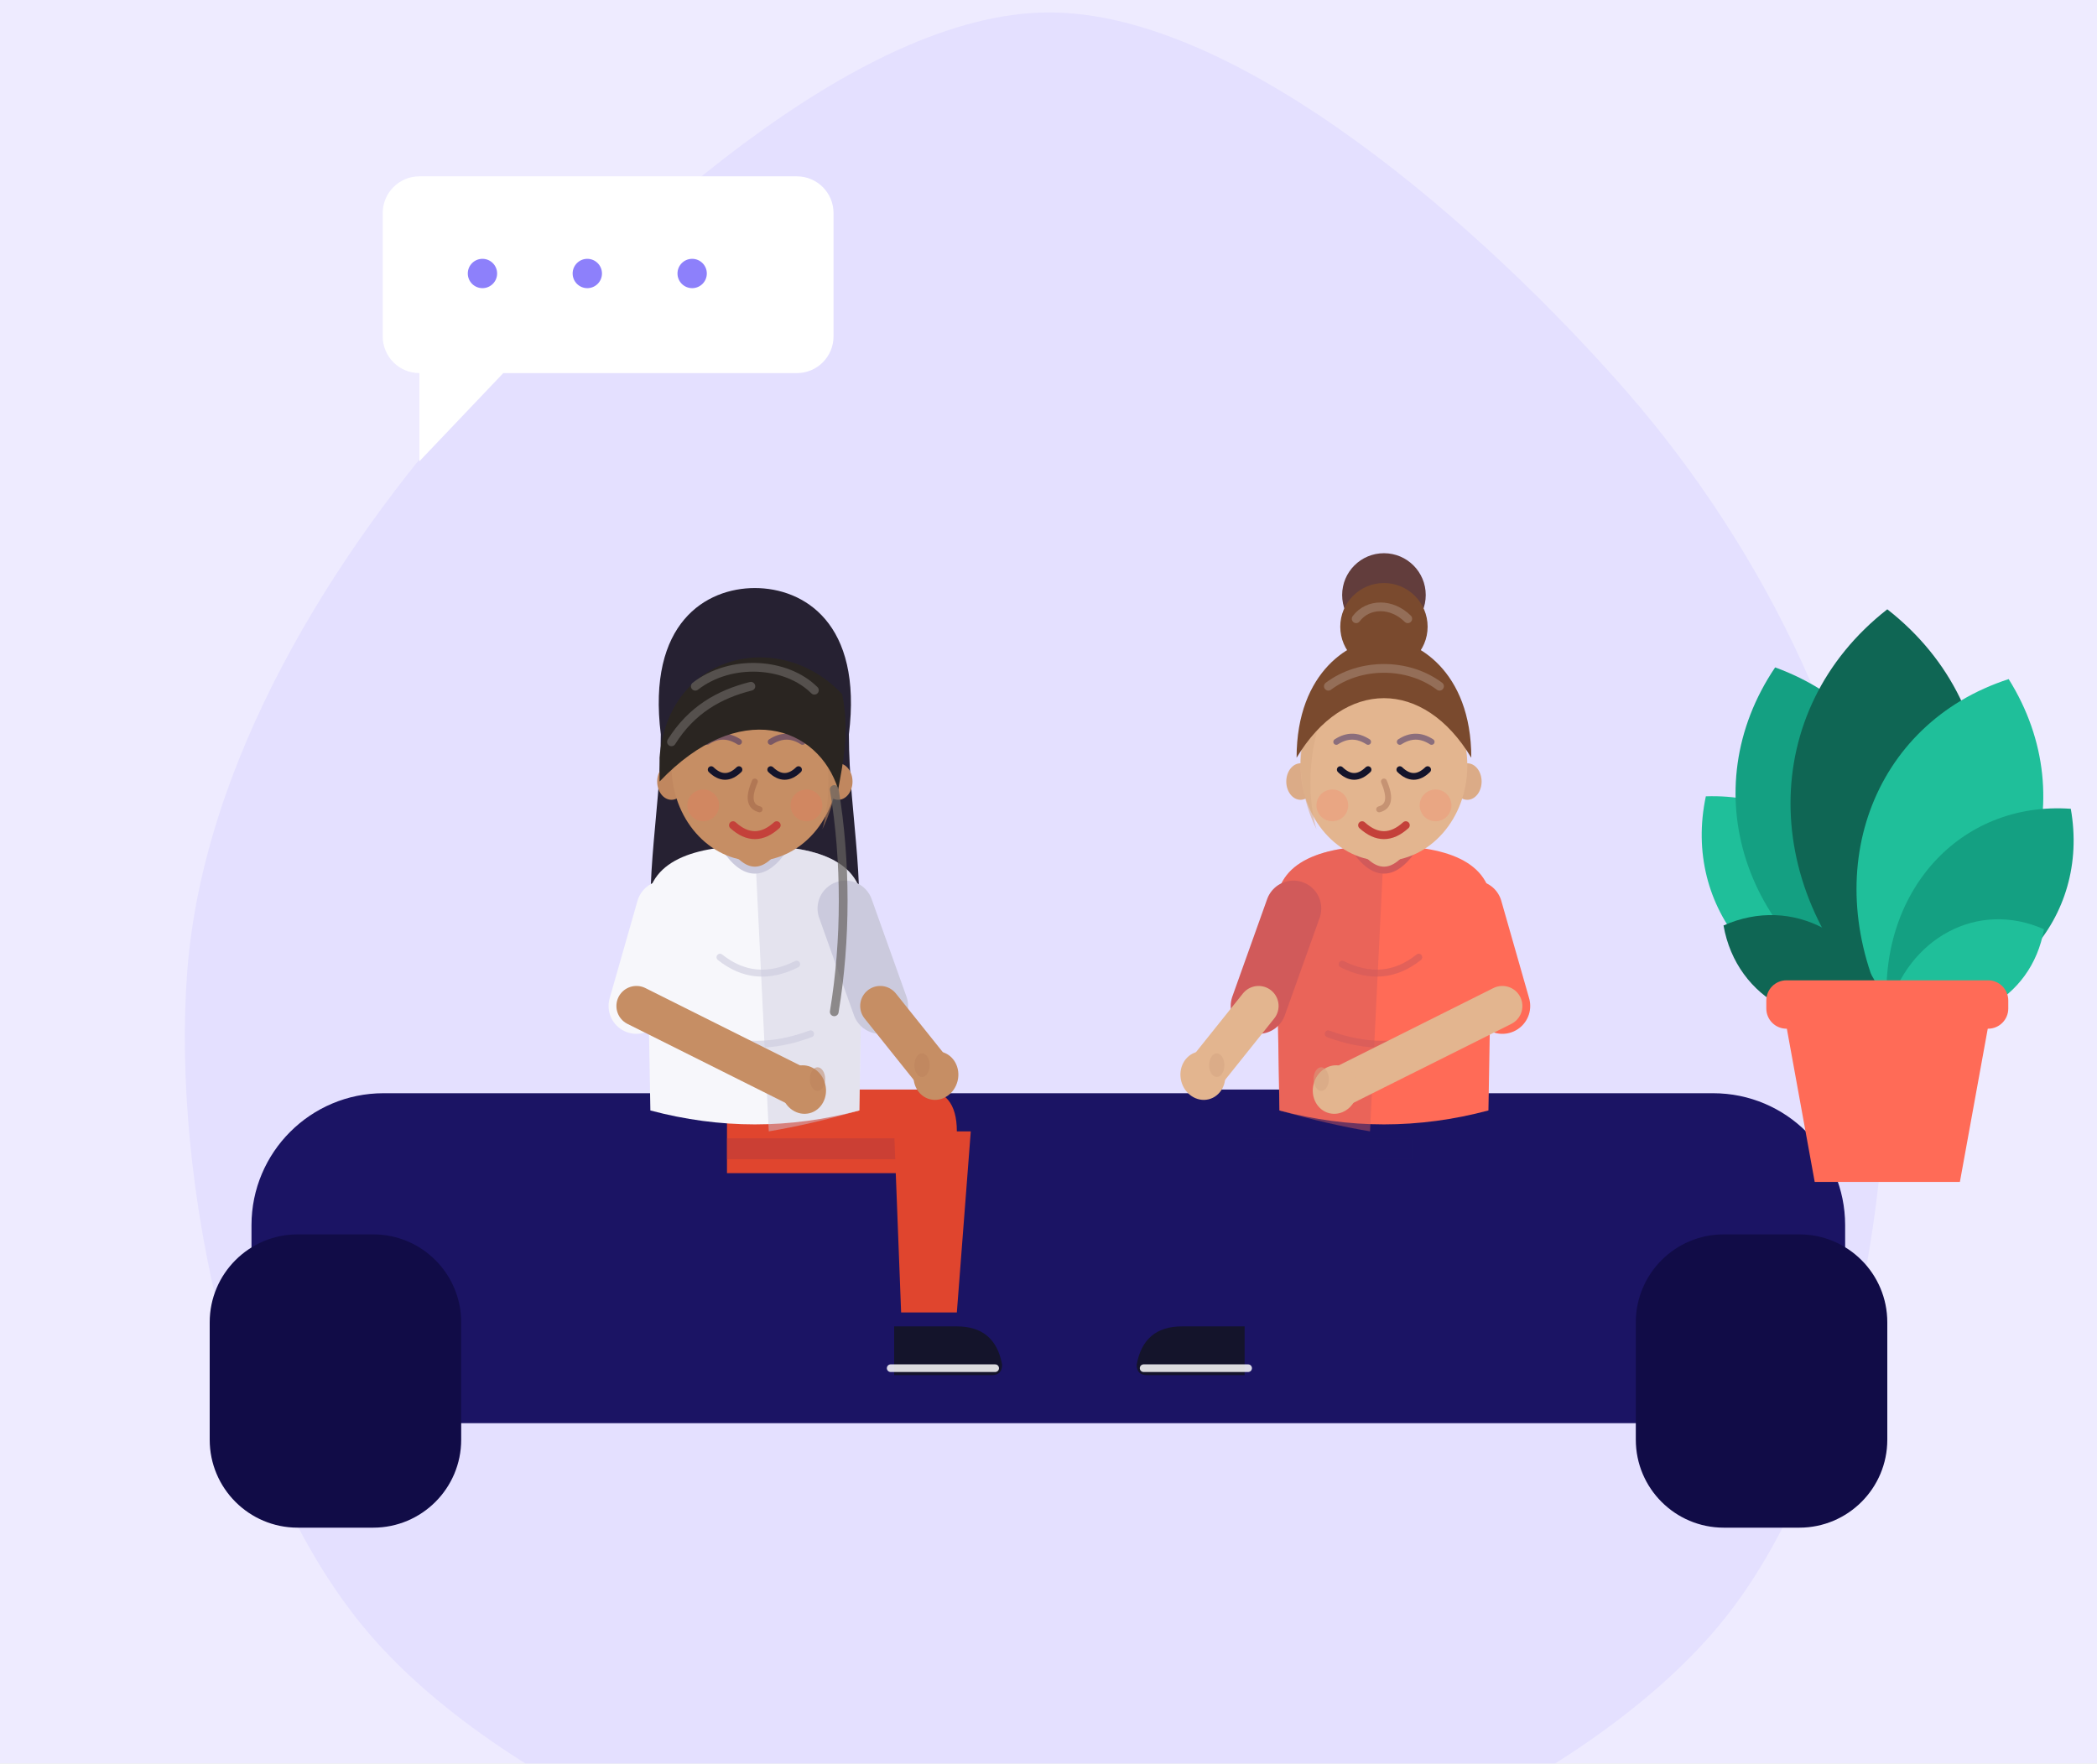
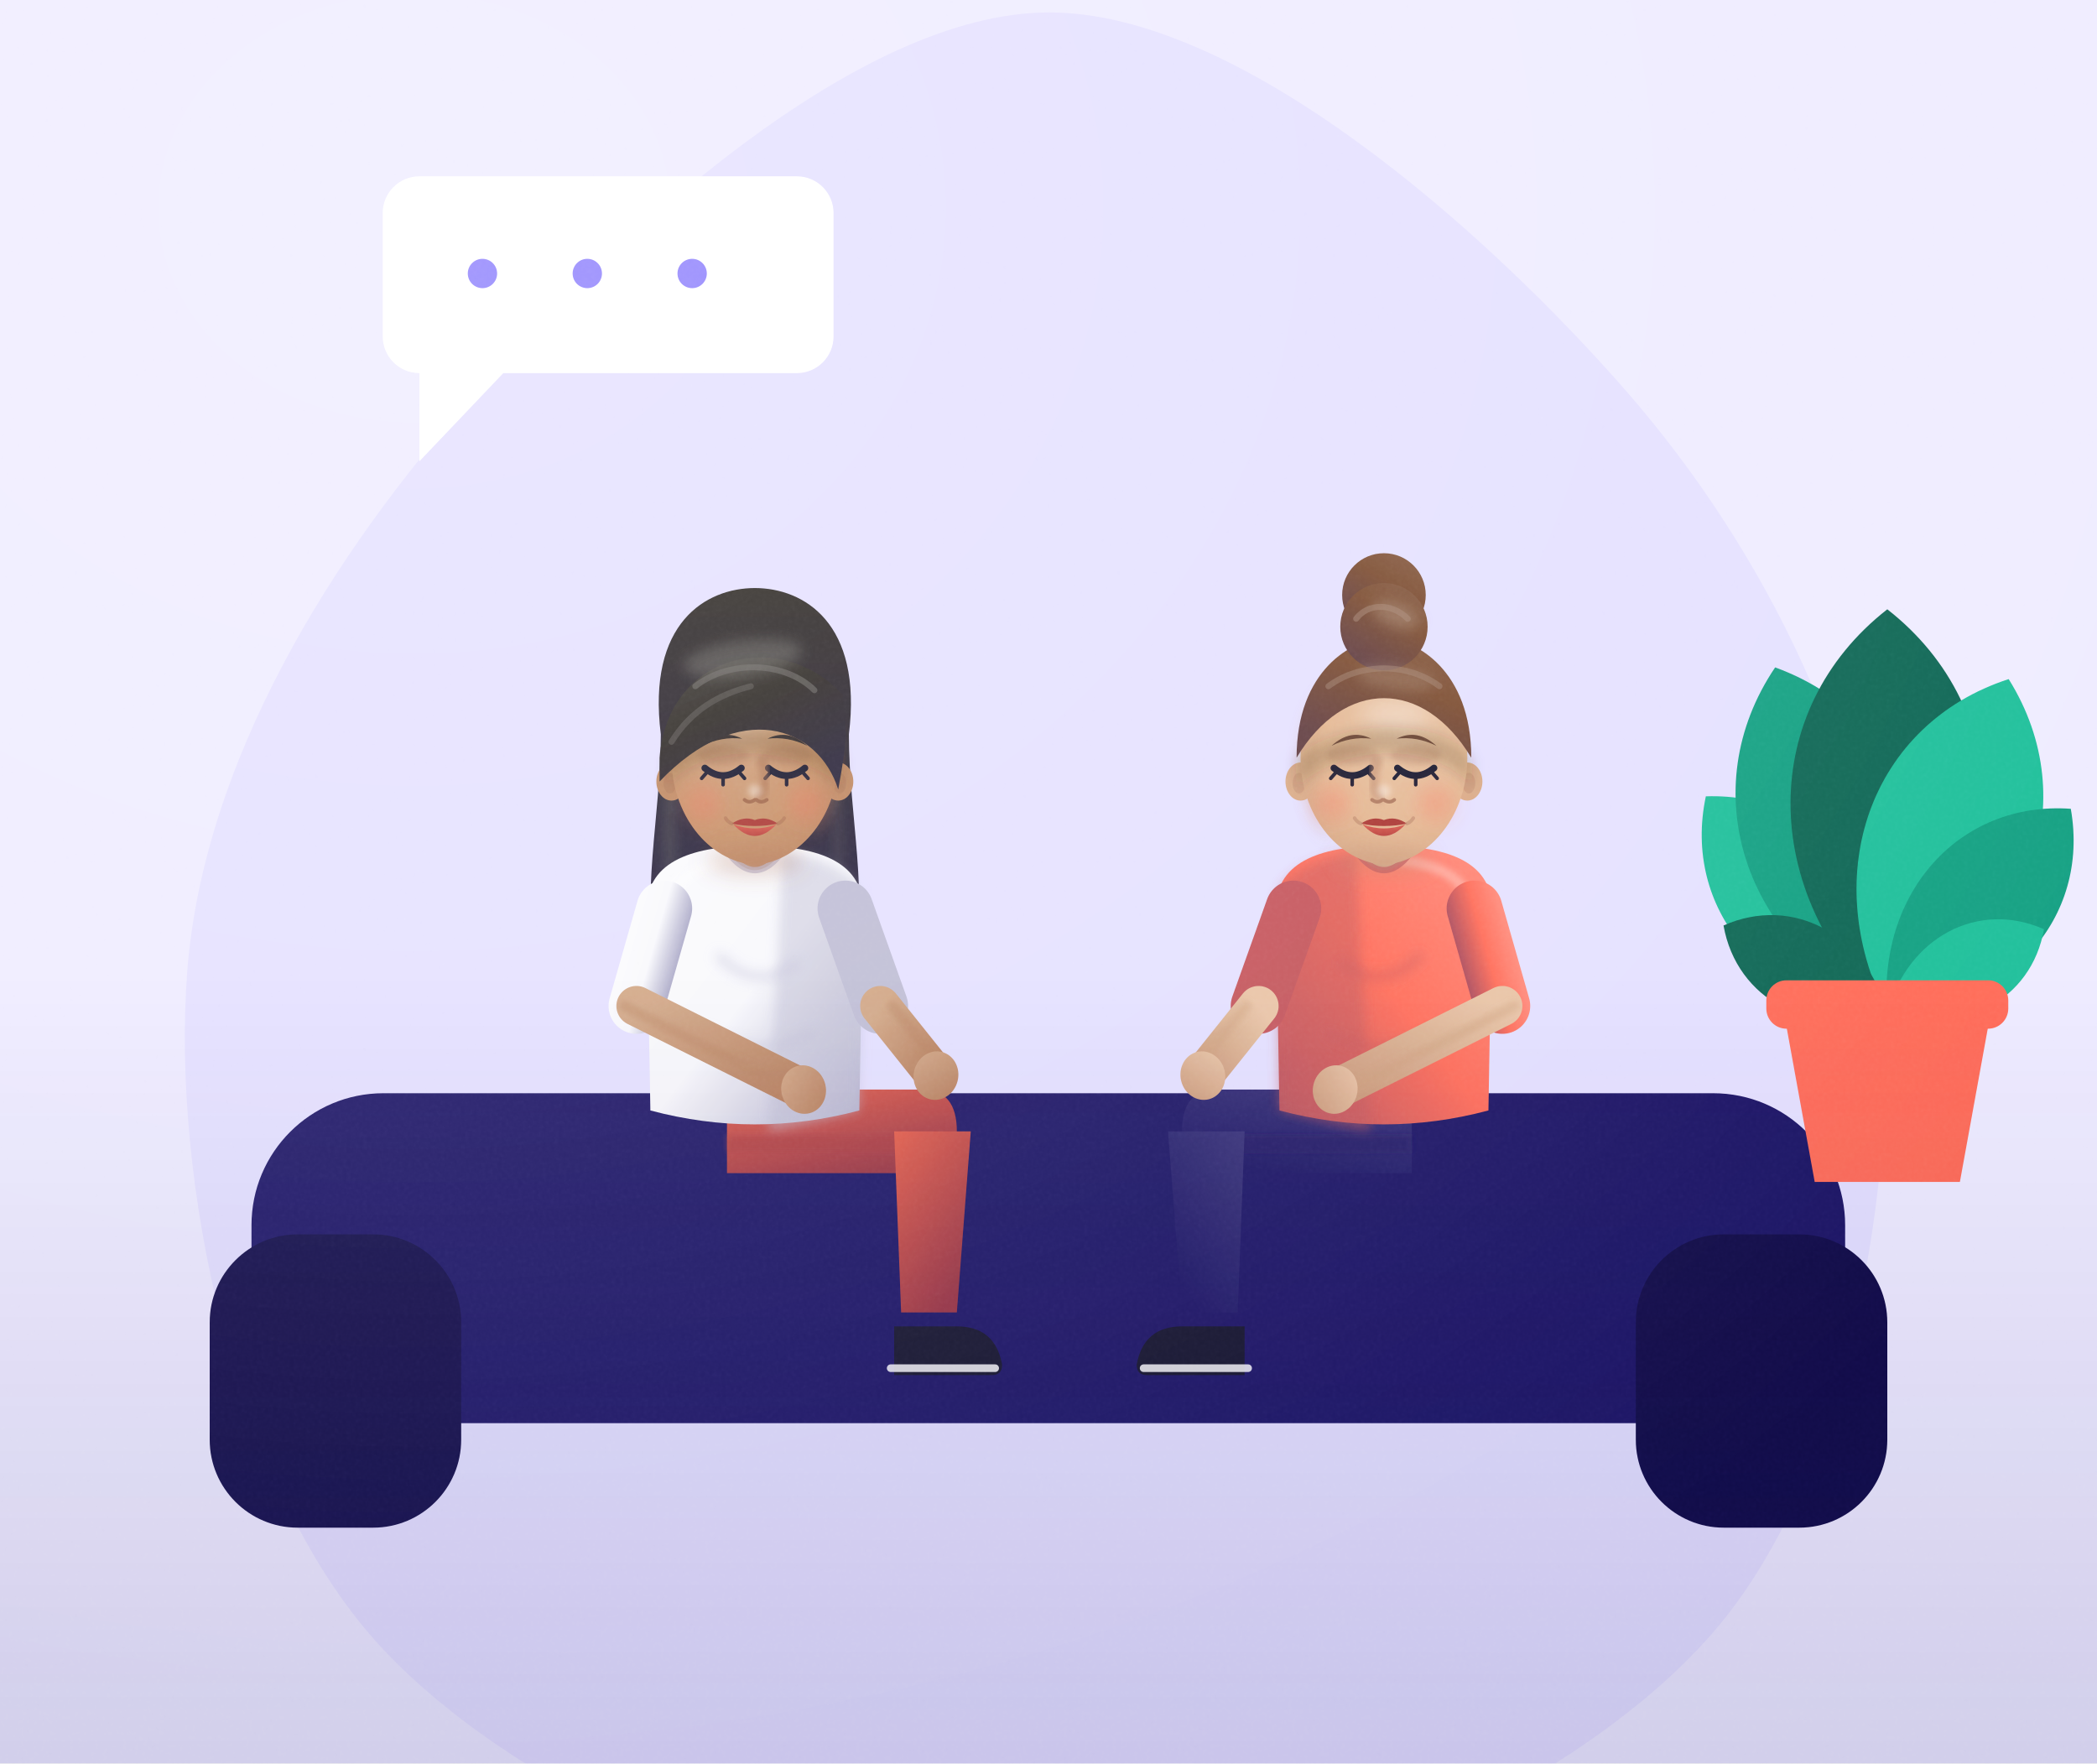
<svg xmlns="http://www.w3.org/2000/svg" viewBox="0 0 572 481" width="572" height="481" preserveAspectRatio="xMidYMid slice">
+   <defs>
+     <filter id="b1" x="-60%" y="-60%" width="220%" height="220%">
+       <feGaussianBlur stdDeviation="0.8" />
+     </filter>
+     <filter id="b2" x="-60%" y="-60%" width="220%" height="220%">
+       <feGaussianBlur stdDeviation="1.6" />
+     </filter>
+     <filter id="b3" x="-60%" y="-60%" width="220%" height="220%">
+       <feGaussianBlur stdDeviation="2.6" />
+     </filter>
+     <filter id="b5" x="-60%" y="-60%" width="220%" height="220%">
+       <feGaussianBlur stdDeviation="4.5" />
+     </filter>
+     <filter id="b8" x="-60%" y="-60%" width="220%" height="220%">
+       <feGaussianBlur stdDeviation="8" />
+     </filter>
+     <radialGradient id="pgl" cx="0.2" cy="0.12" r="0.95">
+       <stop offset="0" stop-color="#ffffff" stop-opacity="0.2" />
+       <stop offset="1" stop-color="#ffffff" stop-opacity="0" />
+     </radialGradient>
+     <linearGradient id="pvg" x1="0" y1="0.55" x2="0" y2="1">
+       <stop offset="0" stop-color="#1b1464" stop-opacity="0" />
+       <stop offset="1" stop-color="#1b1464" stop-opacity="0.14" />
+     </linearGradient>
+     <filter id="pgr" x="0" y="0" width="100%" height="100%">
+       <feTurbulence type="fractalNoise" baseFrequency="0.9" numOctaves="2" seed="7" />
+       <feColorMatrix type="saturate" values="0" />
+     </filter>
+   </defs>
  <rect x="0" y="0" width="572" height="481" rx="0" fill="#eeebff" />
  <path d="M513.9 264.6C517.8 321 505 402.1 467 445.6C429.1 489.1 346.7 525.2 286 525.6C225.3 526 141.8 491.4 102.7 447.9C63.5 404.4 46.7 321.2 51.1 264.6C55.6 207.9 90.1 151.4 129.3 107.8C168.4 64.3 233.6 3.5 286 3.4C338.4 3.2 405.7 63.3 443.7 106.8C481.7 150.4 510 208.1 513.9 264.6Z" fill="#e4e0ff" />
  <rect x="68.6" y="298.2" width="434.7" height="90" rx="36" fill="#1b1464" />
  <rect x="57.2" y="336.7" width="68.6" height="80" rx="24" fill="#110c47" />
  <rect x="446.2" y="336.7" width="68.6" height="80" rx="24" fill="#110c47" />
  <g transform="translate(205.9 194.6) scale(0.95 0.95)">
-     <path d="M-27 6C-31-26-14-36 0-36S31-26 27 6C27 30 33 52 28 76C16 80-16 80-28 76C-33 52-27 30-27 6Z" fill="#262132" />
-     <path d="M-8 108h56q10 0 10 12v8q0 4-4 4H-8z" fill="#e0452e" />
-     <path d="M-8 128h60v-6H-8z" fill="#b53a3a" opacity="0.5" />
-     <path d="M40 120h22l-4 52H42z" fill="#e0452e" />
+     <defs>
+       <linearGradient id="t240" x1="0" y1="0" x2="1" y2="1">
+         <stop offset="0" stop-color="#f9f9fc" />
+         <stop offset="0.5" stop-color="#f7f7fb" />
+         <stop offset="1" stop-color="#acaac8" />
+       </linearGradient>
+       <linearGradient id="b241" x1="0" y1="0" x2="0.6" y2="1">
+         <stop offset="0" stop-color="#e45b47" />
+         <stop offset="1" stop-color="#993341" />
+       </linearGradient>
+       <linearGradient id="k242" x1="0" y1="0" x2="1" y2="1">
+         <stop offset="0" stop-color="#d1a583" />
+         <stop offset="1" stop-color="#b37956" />
+       </linearGradient>
+       <linearGradient id="d243" x1="0" y1="0" x2="0.5" y2="1">
+         <stop offset="0" stop-color="#f8f8fc" />
+         <stop offset="1" stop-color="#a3a1c2" />
+       </linearGradient>
+     </defs>
+     <defs>
+       <linearGradient id="h235" x1="0" y1="0" x2="0.6" y2="1">
+         <stop offset="0" stop-color="#3f3b37" />
+         <stop offset="0.45" stop-color="#2a2521" />
+         <stop offset="1" stop-color="#262035" />
+       </linearGradient>
+       <linearGradient id="hl236" x1="0" y1="0" x2="0" y2="1">
+         <stop offset="0" stop-color="#2a2521" />
+         <stop offset="1" stop-color="#231d43" />
+       </linearGradient>
+     </defs>
+     <path d="M-27 6C-31-26-14-36 0-36S31-26 27 6C27 30 33 52 28 76C16 80-16 80-28 76C-33 52-27 30-27 6Z" fill="url(#hl236)" />
+     <g filter="url(#b2)">
+       <path d="M-23 12C-26 34-24 56-21 72" stroke="#726f6c" stroke-width="3.2" fill="none" opacity="0.32" />
+       <path d="M22 14C25 36 24 56 21 70" stroke="#726f6c" stroke-width="2.4" fill="none" opacity="0.25" />
+     </g>
+     <path d="M-8 108h56q10 0 10 12v8q0 4-4 4H-8z" fill="url(#b241)" />
+     <g filter="url(#b1)">
+       <path d="M-8 126h60v-5H-8z" fill="#a9373d" opacity="0.5" />
+     </g>
+     <path d="M40 120h22l-4 52H42z" fill="url(#b241)" />
    <path d="M40 176h18q11 0 13 11q0 3-3 3h-28z" fill="#14142b" />
+     <g filter="url(#b1)">
+       <path d="M46 179h12" stroke="#8a8a95" stroke-width="2" opacity="0.5" />
+     </g>
    <path d="M39 188h30" stroke="#fff" stroke-width="2.2" stroke-linecap="round" opacity="0.85" />
-     <path d="M-7 26h14v16Q0 48 -7 42Z" fill="#c68e64" />
-     <path d="M-7 36Q0 44 7 36V42Q0 48 -7 42Z" fill="#bb825c" opacity="0.6" />
-     <path d="M-31 56C-31 42-17 38 0 38S31 42 31 56L30 114Q0 122 -30 114Z" fill="#f7f7fb" />
-     <path d="M0 38C17 38 31 42 31 56L30 114Q16 118 4 120Z" fill="#cbcadd" opacity="0.45" />
-     <path d="M-10 70Q0 78 12 72M-14 92Q0 98 16 92" stroke="#cbcadd" stroke-width="2" fill="none" stroke-linecap="round" opacity="0.6" />
-     <path d="M-9 38Q0 52 9 38" fill="#c68e64" />
-     <path d="M-9 38Q0 52 9 38" stroke="#cbcadd" stroke-width="2" fill="none" />
-     <path d="M-26 56L-34 84" stroke="#f7f7fb" stroke-width="16" stroke-linecap="round" fill="none" />
-     <path d="M-34 84L14 108" stroke="#c68e64" stroke-width="11.5" stroke-linecap="round" fill="none" />
-     <path d="M-34 84L-10 96" stroke="#f7f7fb" stroke-width="15" stroke-linecap="round" fill="none" opacity="0" />
-     <ellipse cx="14" cy="108" rx="6.4" ry="7" fill="#c68e64" transform="rotate(-14 14 108)" />
-     <ellipse cx="18" cy="105" rx="2.2" ry="3.4" fill="#bb825c" opacity="0.5" />
-     <path d="M26 56L36 84" stroke="#cbcadd" stroke-width="16" stroke-linecap="round" fill="none" />
-     <path d="M36 84L52 104" stroke="#c68e64" stroke-width="11.5" stroke-linecap="round" fill="none" />
-     <path d="M36 84L44 94" stroke="#cbcadd" stroke-width="15" stroke-linecap="round" fill="none" opacity="0" />
-     <ellipse cx="52" cy="104" rx="6.4" ry="7" fill="#c68e64" transform="rotate(14 52 104)" />
-     <ellipse cx="48" cy="101" rx="2.2" ry="3.4" fill="#bb825c" opacity="0.5" />
+     <path d="M-7 26h14v16Q0 48 -7 42Z" fill="url(#k242)" />
+     <g filter="url(#b1)">
+       <path d="M-7 34Q0 46 7 34V44Q0 50 -7 44Z" fill="#b77d58" opacity="0.55" />
+     </g>
+     <path d="M-31 56C-31 42-17 38 0 38S31 42 31 56L30 114Q0 122 -30 114Z" fill="url(#t240)" />
+     <g filter="url(#b2)">
+       <path d="M8 40C26 42 31 50 31 56L30 114Q16 118 4 120Z" fill="#bebcd4" opacity="0.5" />
+       <path d="M-10 70Q0 80 12 72M-14 92Q0 100 16 92" stroke="#bebcd4" stroke-width="3" fill="none" stroke-linecap="round" opacity="0.4" />
+     </g>
+     <g filter="url(#b1)">
+       <path d="M-24 52C-20 44-8 42 0 42" stroke="#fbfbfd" stroke-width="3" fill="none" opacity="0.6" />
+     </g>
+     <path d="M-9 38Q0 52 9 38" fill="url(#k242)" />
+     <path d="M-9 38Q0 52 9 38" stroke="#bebcd4" stroke-width="1.8" fill="none" opacity="0.8" />
+     <path d="M-26 56L-34 84" stroke="url(#t240)" stroke-width="16" stroke-linecap="round" fill="none" />
+     <path d="M-34 84L14 108" stroke="url(#k242)" stroke-width="11.5" stroke-linecap="round" fill="none" />
+     <g filter="url(#b1)">
+       <path d="M-34 84L14 108" stroke="#b77d58" stroke-width="3" stroke-linecap="round" fill="none" opacity="0.4" transform="translate(-3.5 0)" />
+     </g>
+     <ellipse cx="14" cy="108" rx="6.4" ry="7" fill="url(#k242)" transform="rotate(-14 14 108)" />
+     <path d="M26 56L36 84" stroke="#bebcd4" stroke-width="16" stroke-linecap="round" fill="none" />
+     <path d="M36 84L52 104" stroke="url(#k242)" stroke-width="11.5" stroke-linecap="round" fill="none" />
+     <g filter="url(#b1)">
+       <path d="M36 84L52 104" stroke="#b77d58" stroke-width="3" stroke-linecap="round" fill="none" opacity="0.4" transform="translate(3.5 0)" />
+     </g>
+     <ellipse cx="52" cy="104" rx="6.4" ry="7" fill="url(#k242)" transform="rotate(14 52 104)" />
    <g transform="translate(0 15) scale(1.14)">
-       <ellipse cx="-21" cy="4" rx="3.6" ry="4.6" fill="#c0875f" />
-       <ellipse cx="21" cy="4" rx="3.6" ry="4.6" fill="#c0875f" />
-       <ellipse cx="0" cy="0" rx="21" ry="24" fill="#c68e64" />
-       <path d="M10-22C22-18 24 2 17 16C20 6 19-12 10-22Z" fill="#be865e" opacity="0.55" />
-       <path d="M-12-6q4-2.6 8 0M4-6q4-2.6 8 0" stroke="#684b64" stroke-width="1.5" fill="none" stroke-linecap="round" opacity="0.8" />
-       <path d="M-11 1q3.5 3.4 7 0M4 1q3.5 3.4 7 0" stroke="#14142b" stroke-width="1.7" fill="none" stroke-linecap="round" />
-       <path d="M0 4q-2.6 6 1.2 7" stroke="#b17754" stroke-width="1.5" fill="none" stroke-linecap="round" />
-       <path d="M-5.5 15q5.5 5 11 0" stroke="#c4413a" stroke-width="2" fill="none" stroke-linecap="round" />
-       <circle cx="-13" cy="10" r="4" fill="#ff6b57" opacity="0.2" />
-       <circle cx="13" cy="10" r="4" fill="#ff6b57" opacity="0.2" />
-       <path d="M-24-2C-22-28 6-35 22-18C24-8 22 0 21 6C16-10-4-17-24 4Z" fill="#2a2521" />
-       <path d="M-15-20C-6-27 8-26 15-19" stroke="#66625f" stroke-width="2.2" fill="none" stroke-linecap="round" opacity="0.7" />
-       <path d="M-21-6C-16-14-9-18-1-20" stroke="#66625f" stroke-width="2.2" fill="none" stroke-linecap="round" opacity="0.7" />
-       <path d="M20 6C23 24 23 44 20 62" stroke="#66625f" stroke-width="2.2" fill="none" stroke-linecap="round" opacity="0.7" />
+       <defs>
+         <radialGradient id="s237" cx="0.38" cy="0.3" r="0.85">
+           <stop offset="0" stop-color="#cfa07d" />
+           <stop offset="0.6" stop-color="#c68e64" />
+           <stop offset="1" stop-color="#ba815b" />
+         </radialGradient>
+       </defs>
+       <ellipse cx="-21" cy="4" rx="3.8" ry="4.8" fill="#be865e" />
+       <ellipse cx="-21.4" cy="4.4" rx="1.6" ry="2.6" fill="#af7553" opacity="0.6" />
+       <ellipse cx="21" cy="4" rx="3.8" ry="4.8" fill="#be865e" />
+       <ellipse cx="21.4" cy="4.4" rx="1.6" ry="2.6" fill="#af7553" opacity="0.6" />
+       <path d="M-21-2C-21-18-11-24 0-24C11-24 21-18 21-2C21 12 12 24 0 25C-12 24-21 12-21-2Z" fill="url(#s237)" />
+       <g filter="url(#b2)">
+         <path d="M11-22C24-16 24 8 14 19C19 6 18-10 11-22Z" fill="#b77d58" opacity="0.38" />
+       </g>
+       <g filter="url(#b3)">
+         <ellipse cx="-3" cy="-13" rx="9" ry="4" fill="#fff" opacity="0.28" />
+         <ellipse cx="0" cy="24" rx="12" ry="3.6" fill="#a86d4d" opacity="0.3" />
+       </g>
+       <defs>
+         <radialGradient id="i238" cx="0.5" cy="0.5" r="0.5">
+           <stop offset="0" stop-color="#6b4a32" />
+           <stop offset="1" stop-color="#2a1810" />
+         </radialGradient>
+         <linearGradient id="l239" x1="0" y1="0" x2="0" y2="1">
+           <stop offset="0" stop-color="#d9584a" />
+           <stop offset="1" stop-color="#b73a36" />
+         </linearGradient>
+       </defs>
+       <g filter="url(#b1)">
+         <ellipse cx="-8" cy="-2.6" rx="6.4" ry="2.4" fill="#a86d4d" opacity="0.4" />
+         <ellipse cx="8" cy="-2.6" rx="6.4" ry="2.4" fill="#a86d4d" opacity="0.4" />
+       </g>
+       <path d="M-13.2-5Q-8.4-9.4-3.2-6.8Q-8.4-7.4-13.2-5Z" fill="#28222b" />
+       <path d="M3.2-6.8Q8.4-9.4 13.2-5Q8.4-7.4 3.2-6.8Z" fill="#28222b" />
+       <path d="M-12.6 0.6Q-8 4.4 -3.4 0.6" stroke="#14142b" stroke-width="1.7" fill="none" stroke-linecap="round" />
+       <path d="M-12 1.6l-1.4 1.6M-8 3l0 1.8M-4 1.6l1.4 1.6" stroke="#14142b" stroke-width="0.9" stroke-linecap="round" />
+       <path d="M3.4 0.6Q8 4.4 12.6 0.6" stroke="#14142b" stroke-width="1.7" fill="none" stroke-linecap="round" />
+       <path d="M4 1.6l-1.4 1.6M8 3l0 1.8M12 1.6l1.4 1.6" stroke="#14142b" stroke-width="0.9" stroke-linecap="round" />
+       <g filter="url(#b1)">
+         <path d="M1.8-1Q4 5.5 1 8" stroke="#a86d4d" stroke-width="2.6" fill="none" stroke-linecap="round" opacity="0.55" />
+       </g>
+       <g filter="url(#b1)">
+         <circle cx="0" cy="6.4" r="1.7" fill="#fff" opacity="0.4" />
+       </g>
+       <path d="M-2.6 8.6q1.2 1 2.6 0M0.4 8.6q1.2 1 2.6 0" stroke="#a06547" stroke-width="0.9" fill="none" stroke-linecap="round" />
+       <path d="M-5.8 14.6Q-2.8 12.6 0 13.7Q2.8 12.6 5.8 14.6Q0 15.8-5.8 14.6Z" fill="#a93430" />
+       <path d="M-5.4 14.8Q0 20.6 5.4 14.8Q0 16.8-5.4 14.8Z" fill="url(#l239)" />
+       <path d="M-5.8 14.6q-1-.4-1.6-1.4M5.8 14.6q1-.4 1.6-1.4" stroke="#a86d4d" stroke-width="0.9" fill="none" stroke-linecap="round" opacity="0.6" />
+       <g filter="url(#b3)">
+         <circle cx="-13" cy="9.5" r="4.4" fill="#ff6b57" opacity="0.32" />
+         <circle cx="13" cy="9.5" r="4.4" fill="#ff6b57" opacity="0.32" />
+       </g>
+       <g filter="url(#b2)">
+         <path d="M-22-2C-14-12 10-12 22-2L22 5C10-6-14-6-22 5Z" fill="#3a1d14" opacity="0.2" />
+       </g>
+       <path d="M-24-2C-22-28 6-35 22-18C24-8 22 0 21 6C16-10-4-17-24 4Z" fill="url(#h235)" />
+       <g filter="url(#b2)">
+         <ellipse cx="-3" cy="-27" rx="15" ry="4.5" fill="#726f6c" opacity="0.5" transform="rotate(-8 -3 -27)" />
+       </g>
+       <path d="M-15-20C-6-27 8-26 15-19" stroke="#726f6c" stroke-width="1.5" fill="none" stroke-linecap="round" opacity="0.55" />
+       <path d="M-21-6C-16-14-9-18-1-20" stroke="#726f6c" stroke-width="1.5" fill="none" stroke-linecap="round" opacity="0.4" />
    </g>
  </g>
  <g transform="translate(377.5 194.6) scale(-0.95 0.95)">
-     <circle cx="0" cy="-34" r="12" fill="#623d3c" />
-     <path d="M-8 108h56q10 0 10 12v8q0 4-4 4H-8z" fill="#1b1464" />
-     <path d="M-8 128h60v-6H-8z" fill="#1b1464" opacity="0.5" />
-     <path d="M40 120h22l-4 52H42z" fill="#1b1464" />
+     <defs>
+       <linearGradient id="t249" x1="0" y1="0" x2="1" y2="1">
+         <stop offset="0" stop-color="#ff8979" />
+         <stop offset="0.5" stop-color="#ff6b57" />
+         <stop offset="1" stop-color="#b14d5b" />
+       </linearGradient>
+       <linearGradient id="b250" x1="0" y1="0" x2="0.6" y2="1">
+         <stop offset="0" stop-color="#363077" />
+         <stop offset="1" stop-color="#1b1464" />
+       </linearGradient>
+       <linearGradient id="k251" x1="0" y1="0" x2="1" y2="1">
+         <stop offset="0" stop-color="#e9c4a5" />
+         <stop offset="1" stop-color="#c99776" />
+       </linearGradient>
+       <linearGradient id="d252" x1="0" y1="0" x2="0.5" y2="1">
+         <stop offset="0" stop-color="#ff8170" />
+         <stop offset="1" stop-color="#a84a5c" />
+       </linearGradient>
+     </defs>
+     <defs>
+       <linearGradient id="h244" x1="0" y1="0" x2="0.6" y2="1">
+         <stop offset="0" stop-color="#875c43" />
+         <stop offset="0.45" stop-color="#7a4a2e" />
+         <stop offset="1" stop-color="#5e3a3e" />
+       </linearGradient>
+       <linearGradient id="hl245" x1="0" y1="0" x2="0" y2="1">
+         <stop offset="0" stop-color="#7a4a2e" />
+         <stop offset="1" stop-color="#4b2f49" />
+       </linearGradient>
+     </defs>
+     <circle cx="0" cy="-34" r="12" fill="url(#h244)" />
+     <path d="M-8 108h56q10 0 10 12v8q0 4-4 4H-8z" fill="url(#b250)" />
+     <g filter="url(#b1)">
+       <path d="M-8 126h60v-5H-8z" fill="#1b1464" opacity="0.5" />
+     </g>
+     <path d="M40 120h22l-4 52H42z" fill="url(#b250)" />
    <path d="M40 176h18q11 0 13 11q0 3-3 3h-28z" fill="#14142b" />
+     <g filter="url(#b1)">
+       <path d="M46 179h12" stroke="#8a8a95" stroke-width="2" opacity="0.5" />
+     </g>
    <path d="M39 188h30" stroke="#fff" stroke-width="2.2" stroke-linecap="round" opacity="0.85" />
-     <path d="M-7 26h14v16Q0 48 -7 42Z" fill="#e3b58f" />
-     <path d="M-7 36Q0 44 7 36V42Q0 48 -7 42Z" fill="#d4a481" opacity="0.6" />
-     <path d="M-31 56C-31 42-17 38 0 38S31 42 31 56L30 114Q0 122 -30 114Z" fill="#ff6b57" />
-     <path d="M0 38C17 38 31 42 31 56L30 114Q16 118 4 120Z" fill="#d15a5a" opacity="0.45" />
-     <path d="M-10 70Q0 78 12 72M-14 92Q0 98 16 92" stroke="#d15a5a" stroke-width="2" fill="none" stroke-linecap="round" opacity="0.6" />
-     <path d="M-9 38Q0 52 9 38" fill="#e3b58f" />
-     <path d="M-9 38Q0 52 9 38" stroke="#d15a5a" stroke-width="2" fill="none" />
-     <path d="M-26 56L-34 84" stroke="#ff6b57" stroke-width="16" stroke-linecap="round" fill="none" />
-     <path d="M-34 84L14 108" stroke="#e3b58f" stroke-width="11.5" stroke-linecap="round" fill="none" />
-     <path d="M-34 84L-10 96" stroke="#ff6b57" stroke-width="15" stroke-linecap="round" fill="none" opacity="0" />
-     <ellipse cx="14" cy="108" rx="6.4" ry="7" fill="#e3b58f" transform="rotate(-14 14 108)" />
-     <ellipse cx="18" cy="105" rx="2.2" ry="3.4" fill="#d4a481" opacity="0.5" />
-     <path d="M26 56L36 84" stroke="#d15a5a" stroke-width="16" stroke-linecap="round" fill="none" />
-     <path d="M36 84L52 104" stroke="#e3b58f" stroke-width="11.5" stroke-linecap="round" fill="none" />
-     <path d="M36 84L44 94" stroke="#d15a5a" stroke-width="15" stroke-linecap="round" fill="none" opacity="0" />
-     <ellipse cx="52" cy="104" rx="6.4" ry="7" fill="#e3b58f" transform="rotate(14 52 104)" />
-     <ellipse cx="48" cy="101" rx="2.2" ry="3.4" fill="#d4a481" opacity="0.5" />
+     <path d="M-7 26h14v16Q0 48 -7 42Z" fill="url(#k251)" />
+     <g filter="url(#b1)">
+       <path d="M-7 34Q0 46 7 34V44Q0 50 -7 44Z" fill="#ce9d7b" opacity="0.55" />
+     </g>
+     <path d="M-31 56C-31 42-17 38 0 38S31 42 31 56L30 114Q0 122 -30 114Z" fill="url(#t249)" />
+     <g filter="url(#b2)">
+       <path d="M8 40C26 42 31 50 31 56L30 114Q16 118 4 120Z" fill="#c4545a" opacity="0.5" />
+       <path d="M-10 70Q0 80 12 72M-14 92Q0 100 16 92" stroke="#c4545a" stroke-width="3" fill="none" stroke-linecap="round" opacity="0.4" />
+     </g>
+     <g filter="url(#b1)">
+       <path d="M-24 52C-20 44-8 42 0 42" stroke="#ffbcb3" stroke-width="3" fill="none" opacity="0.6" />
+     </g>
+     <path d="M-9 38Q0 52 9 38" fill="url(#k251)" />
+     <path d="M-9 38Q0 52 9 38" stroke="#c4545a" stroke-width="1.8" fill="none" opacity="0.8" />
+     <path d="M-26 56L-34 84" stroke="url(#t249)" stroke-width="16" stroke-linecap="round" fill="none" />
+     <path d="M-34 84L14 108" stroke="url(#k251)" stroke-width="11.5" stroke-linecap="round" fill="none" />
+     <g filter="url(#b1)">
+       <path d="M-34 84L14 108" stroke="#ce9d7b" stroke-width="3" stroke-linecap="round" fill="none" opacity="0.4" transform="translate(-3.5 0)" />
+     </g>
+     <ellipse cx="14" cy="108" rx="6.4" ry="7" fill="url(#k251)" transform="rotate(-14 14 108)" />
+     <path d="M26 56L36 84" stroke="#c4545a" stroke-width="16" stroke-linecap="round" fill="none" />
+     <path d="M36 84L52 104" stroke="url(#k251)" stroke-width="11.5" stroke-linecap="round" fill="none" />
+     <g filter="url(#b1)">
+       <path d="M36 84L52 104" stroke="#ce9d7b" stroke-width="3" stroke-linecap="round" fill="none" opacity="0.4" transform="translate(3.5 0)" />
+     </g>
+     <ellipse cx="52" cy="104" rx="6.4" ry="7" fill="url(#k251)" transform="rotate(14 52 104)" />
    <g transform="translate(0 15) scale(1.14)">
-       <ellipse cx="-21" cy="4" rx="3.6" ry="4.6" fill="#dbab87" />
-       <ellipse cx="21" cy="4" rx="3.6" ry="4.6" fill="#dbab87" />
-       <ellipse cx="0" cy="0" rx="21" ry="24" fill="#e3b58f" />
-       <path d="M10-22C22-18 24 2 17 16C20 6 19-12 10-22Z" fill="#d9a985" opacity="0.55" />
-       <path d="M-12-6q4-2.6 8 0M4-6q4-2.6 8 0" stroke="#755c77" stroke-width="1.5" fill="none" stroke-linecap="round" opacity="0.8" />
-       <path d="M-11 1q3.5 3.4 7 0M4 1q3.5 3.4 7 0" stroke="#14142b" stroke-width="1.7" fill="none" stroke-linecap="round" />
-       <path d="M0 4q-2.6 6 1.2 7" stroke="#c69373" stroke-width="1.5" fill="none" stroke-linecap="round" />
-       <path d="M-5.5 15q5.5 5 11 0" stroke="#c4413a" stroke-width="2" fill="none" stroke-linecap="round" />
-       <circle cx="-13" cy="10" r="4" fill="#ff6b57" opacity="0.2" />
-       <circle cx="13" cy="10" r="4" fill="#ff6b57" opacity="0.2" />
-       <path d="M-22-2C-22-24-8-32 0-32S22-24 22-2C16-12 8-17 0-17S-16-12-22-2Z" fill="#7a4a2e" />
-       <circle cx="0" cy="-35" r="11" fill="#7a4a2e" />
-       <path d="M-6-37C-2-41 4-41 7-37" stroke="#9f7d69" stroke-width="2.2" fill="none" stroke-linecap="round" opacity="0.7" />
-       <path d="M-14-20C-6-26 6-26 14-20" stroke="#9f7d69" stroke-width="2.2" fill="none" stroke-linecap="round" opacity="0.7" />
+       <defs>
+         <radialGradient id="s246" cx="0.38" cy="0.3" r="0.85">
+           <stop offset="0" stop-color="#e7c1a1" />
+           <stop offset="0.6" stop-color="#e3b58f" />
+           <stop offset="1" stop-color="#d2a17f" />
+         </radialGradient>
+       </defs>
+       <ellipse cx="-21" cy="4" rx="3.8" ry="4.8" fill="#d9a985" />
+       <ellipse cx="-21.4" cy="4.4" rx="1.6" ry="2.6" fill="#c49071" opacity="0.6" />
+       <ellipse cx="21" cy="4" rx="3.8" ry="4.8" fill="#d9a985" />
+       <ellipse cx="21.4" cy="4.4" rx="1.6" ry="2.6" fill="#c49071" opacity="0.6" />
+       <path d="M-21-2C-21-18-11-24 0-24C11-24 21-18 21-2C21 12 12 24 0 25C-12 24-21 12-21-2Z" fill="url(#s246)" />
+       <g filter="url(#b2)">
+         <path d="M11-22C24-16 24 8 14 19C19 6 18-10 11-22Z" fill="#ce9d7b" opacity="0.38" />
+       </g>
+       <g filter="url(#b3)">
+         <ellipse cx="-3" cy="-13" rx="9" ry="4" fill="#fff" opacity="0.28" />
+         <ellipse cx="0" cy="24" rx="12" ry="3.6" fill="#b98467" opacity="0.3" />
+       </g>
+       <defs>
+         <radialGradient id="i247" cx="0.5" cy="0.5" r="0.5">
+           <stop offset="0" stop-color="#6b4a32" />
+           <stop offset="1" stop-color="#2a1810" />
+         </radialGradient>
+         <linearGradient id="l248" x1="0" y1="0" x2="0" y2="1">
+           <stop offset="0" stop-color="#d9584a" />
+           <stop offset="1" stop-color="#b73a36" />
+         </linearGradient>
+       </defs>
+       <g filter="url(#b1)">
+         <ellipse cx="-8" cy="-2.6" rx="6.4" ry="2.4" fill="#b98467" opacity="0.4" />
+         <ellipse cx="8" cy="-2.6" rx="6.4" ry="2.4" fill="#b98467" opacity="0.4" />
+       </g>
+       <path d="M-13.2-5Q-8.4-9.4-3.2-6.8Q-8.4-7.4-13.2-5Z" fill="#6c4236" />
+       <path d="M3.2-6.8Q8.4-9.4 13.2-5Q8.4-7.4 3.2-6.8Z" fill="#6c4236" />
+       <path d="M-12.6 0.6Q-8 4.4 -3.4 0.6" stroke="#14142b" stroke-width="1.7" fill="none" stroke-linecap="round" />
+       <path d="M-12 1.6l-1.4 1.6M-8 3l0 1.8M-4 1.6l1.4 1.6" stroke="#14142b" stroke-width="0.9" stroke-linecap="round" />
+       <path d="M3.4 0.6Q8 4.4 12.6 0.6" stroke="#14142b" stroke-width="1.7" fill="none" stroke-linecap="round" />
+       <path d="M4 1.6l-1.4 1.6M8 3l0 1.8M12 1.6l1.4 1.6" stroke="#14142b" stroke-width="0.9" stroke-linecap="round" />
+       <g filter="url(#b1)">
+         <path d="M1.8-1Q4 5.5 1 8" stroke="#b98467" stroke-width="2.6" fill="none" stroke-linecap="round" opacity="0.55" />
+       </g>
+       <g filter="url(#b1)">
+         <circle cx="0" cy="6.4" r="1.7" fill="#fff" opacity="0.4" />
+       </g>
+       <path d="M-2.6 8.6q1.2 1 2.6 0M0.4 8.6q1.2 1 2.6 0" stroke="#af785d" stroke-width="0.9" fill="none" stroke-linecap="round" />
+       <path d="M-5.8 14.6Q-2.8 12.6 0 13.7Q2.8 12.6 5.8 14.6Q0 15.8-5.8 14.6Z" fill="#a93430" />
+       <path d="M-5.4 14.8Q0 20.6 5.4 14.8Q0 16.8-5.4 14.8Z" fill="url(#l248)" />
+       <path d="M-5.8 14.6q-1-.4-1.6-1.4M5.8 14.6q1-.4 1.6-1.4" stroke="#b98467" stroke-width="0.9" fill="none" stroke-linecap="round" opacity="0.6" />
+       <g filter="url(#b3)">
+         <circle cx="-13" cy="9.5" r="4.4" fill="#ff6b57" opacity="0.32" />
+         <circle cx="13" cy="9.5" r="4.4" fill="#ff6b57" opacity="0.32" />
+       </g>
+       <g filter="url(#b2)">
+         <path d="M-22-2C-14-12 10-12 22-2L22 5C10-6-14-6-22 5Z" fill="#3a1d14" opacity="0.2" />
+       </g>
+       <path d="M-22-2C-22-24-8-32 0-32S22-24 22-2C16-12 8-17 0-17S-16-12-22-2Z" fill="url(#h244)" />
+       <circle cx="0" cy="-35" r="11" fill="url(#h244)" />
+       <g filter="url(#b2)">
+         <ellipse cx="-3" cy="-38" rx="6" ry="3" fill="#a78875" opacity="0.55" transform="rotate(-20 -3 -38)" />
+       </g>
+       <g filter="url(#b2)">
+         <ellipse cx="-3" cy="-22" rx="10" ry="3" fill="#a78875" opacity="0.4" transform="rotate(-8 -3 -22)" />
+       </g>
+       <path d="M-6-37C-2-41 4-41 7-37" stroke="#a78875" stroke-width="1.5" fill="none" stroke-linecap="round" opacity="0.5" />
+       <path d="M-14-20C-6-26 6-26 14-20" stroke="#a78875" stroke-width="1.5" fill="none" stroke-linecap="round" opacity="0.45" />
    </g>
  </g>
  <g transform="translate(514.8 298.2) scale(1.1)">
    <g transform="translate(0 -20) rotate(-40)">
      <path d="M0 0C22.4 -21 22.4 -52.5 0 -70C-22.4 -52.5 -22.4 -21 0 0Z" fill="#1fbf9a" />
    </g>
    <g transform="translate(0 -20) rotate(-18)">
      <path d="M0 0C28.8 -27 28.8 -67.5 0 -90C-28.8 -67.5 -28.8 -27 0 0Z" fill="#14a082" />
    </g>
    <g transform="translate(0 -20) rotate(0)">
      <path d="M0 0C32 -30 32 -75 0 -100C-32 -75 -32 -30 0 0Z" fill="#0f6654" />
    </g>
    <g transform="translate(0 -20) rotate(20)">
      <path d="M0 0C28.2 -26.4 28.2 -66 0 -88C-28.2 -66 -28.2 -26.4 0 0Z" fill="#1fbf9a" />
    </g>
    <g transform="translate(0 -20) rotate(42)">
      <path d="M0 0C21.8 -20.4 21.8 -51 0 -68C-21.8 -51 -21.8 -20.4 0 0Z" fill="#14a082" />
    </g>
    <g transform="translate(0 -20) rotate(-62)">
      <path d="M0 0C14.7 -13.8 14.7 -34.5 0 -46C-14.7 -34.5 -14.7 -13.8 0 0Z" fill="#0f6654" />
    </g>
    <g transform="translate(0 -20) rotate(62)">
      <path d="M0 0C14.1 -13.2 14.1 -33 0 -44C-14.1 -33 -14.1 -13.2 0 0Z" fill="#1fbf9a" />
    </g>
    <path d="M-26 -22h52l-8 44h-36z" fill="#ff6b57" />
    <rect x="-30" y="-28" width="60" height="12" rx="5" fill="#ff6b57" />
  </g>
  <path d="M102.96 48.1h114.4a10 10 0 0 1 10 10v33.67a10 10 0 0 1-10 10h-80.08l-22.88 24.05v-24.05a10 10 0 0 1-10-10v-33.67a10 10 0 0 1 10-10z" fill="#ffffff" />
  <circle cx="131.6" cy="74.6" r="4" fill="#8d80fb" />
  <circle cx="160.2" cy="74.6" r="4" fill="#8d80fb" />
  <circle cx="188.8" cy="74.6" r="4" fill="#8d80fb" />
+   <rect width="572" height="481" fill="url(#pgl)" />
+   <rect width="572" height="481" fill="url(#pvg)" />
+   <rect width="572" height="481" filter="url(#pgr)" opacity="0.16" style="mix-blend-mode:soft-light" />
</svg>
